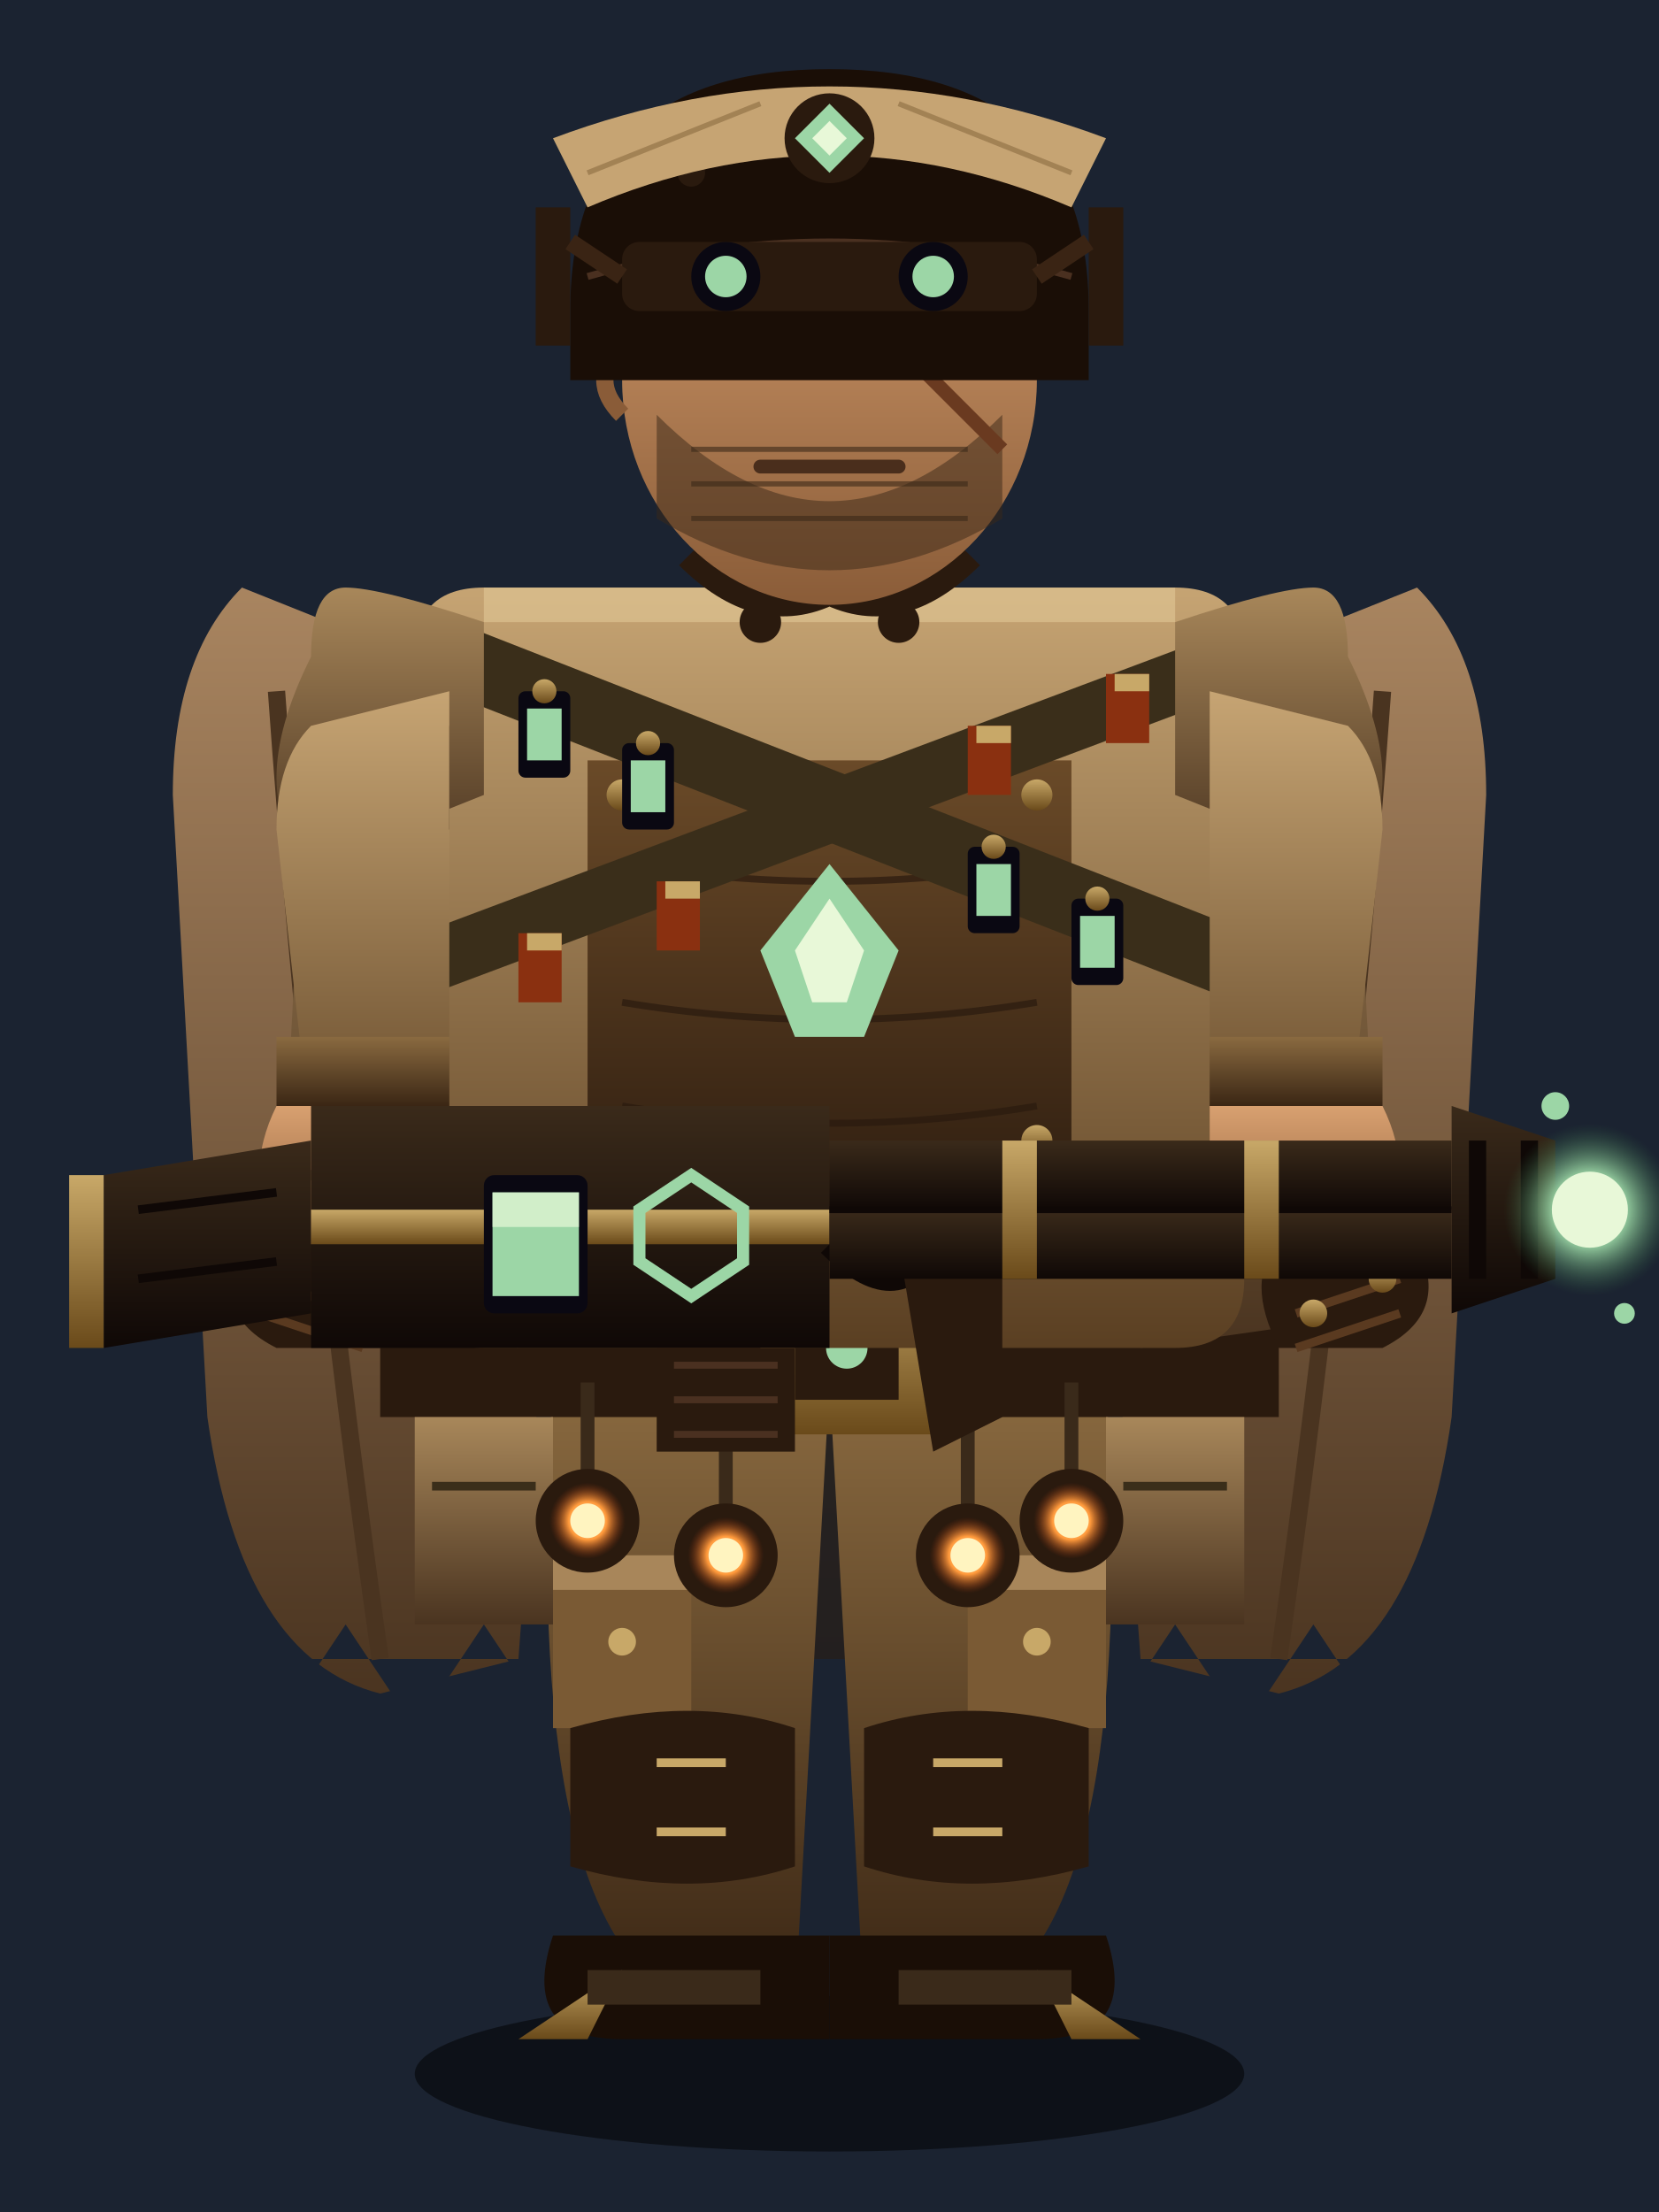
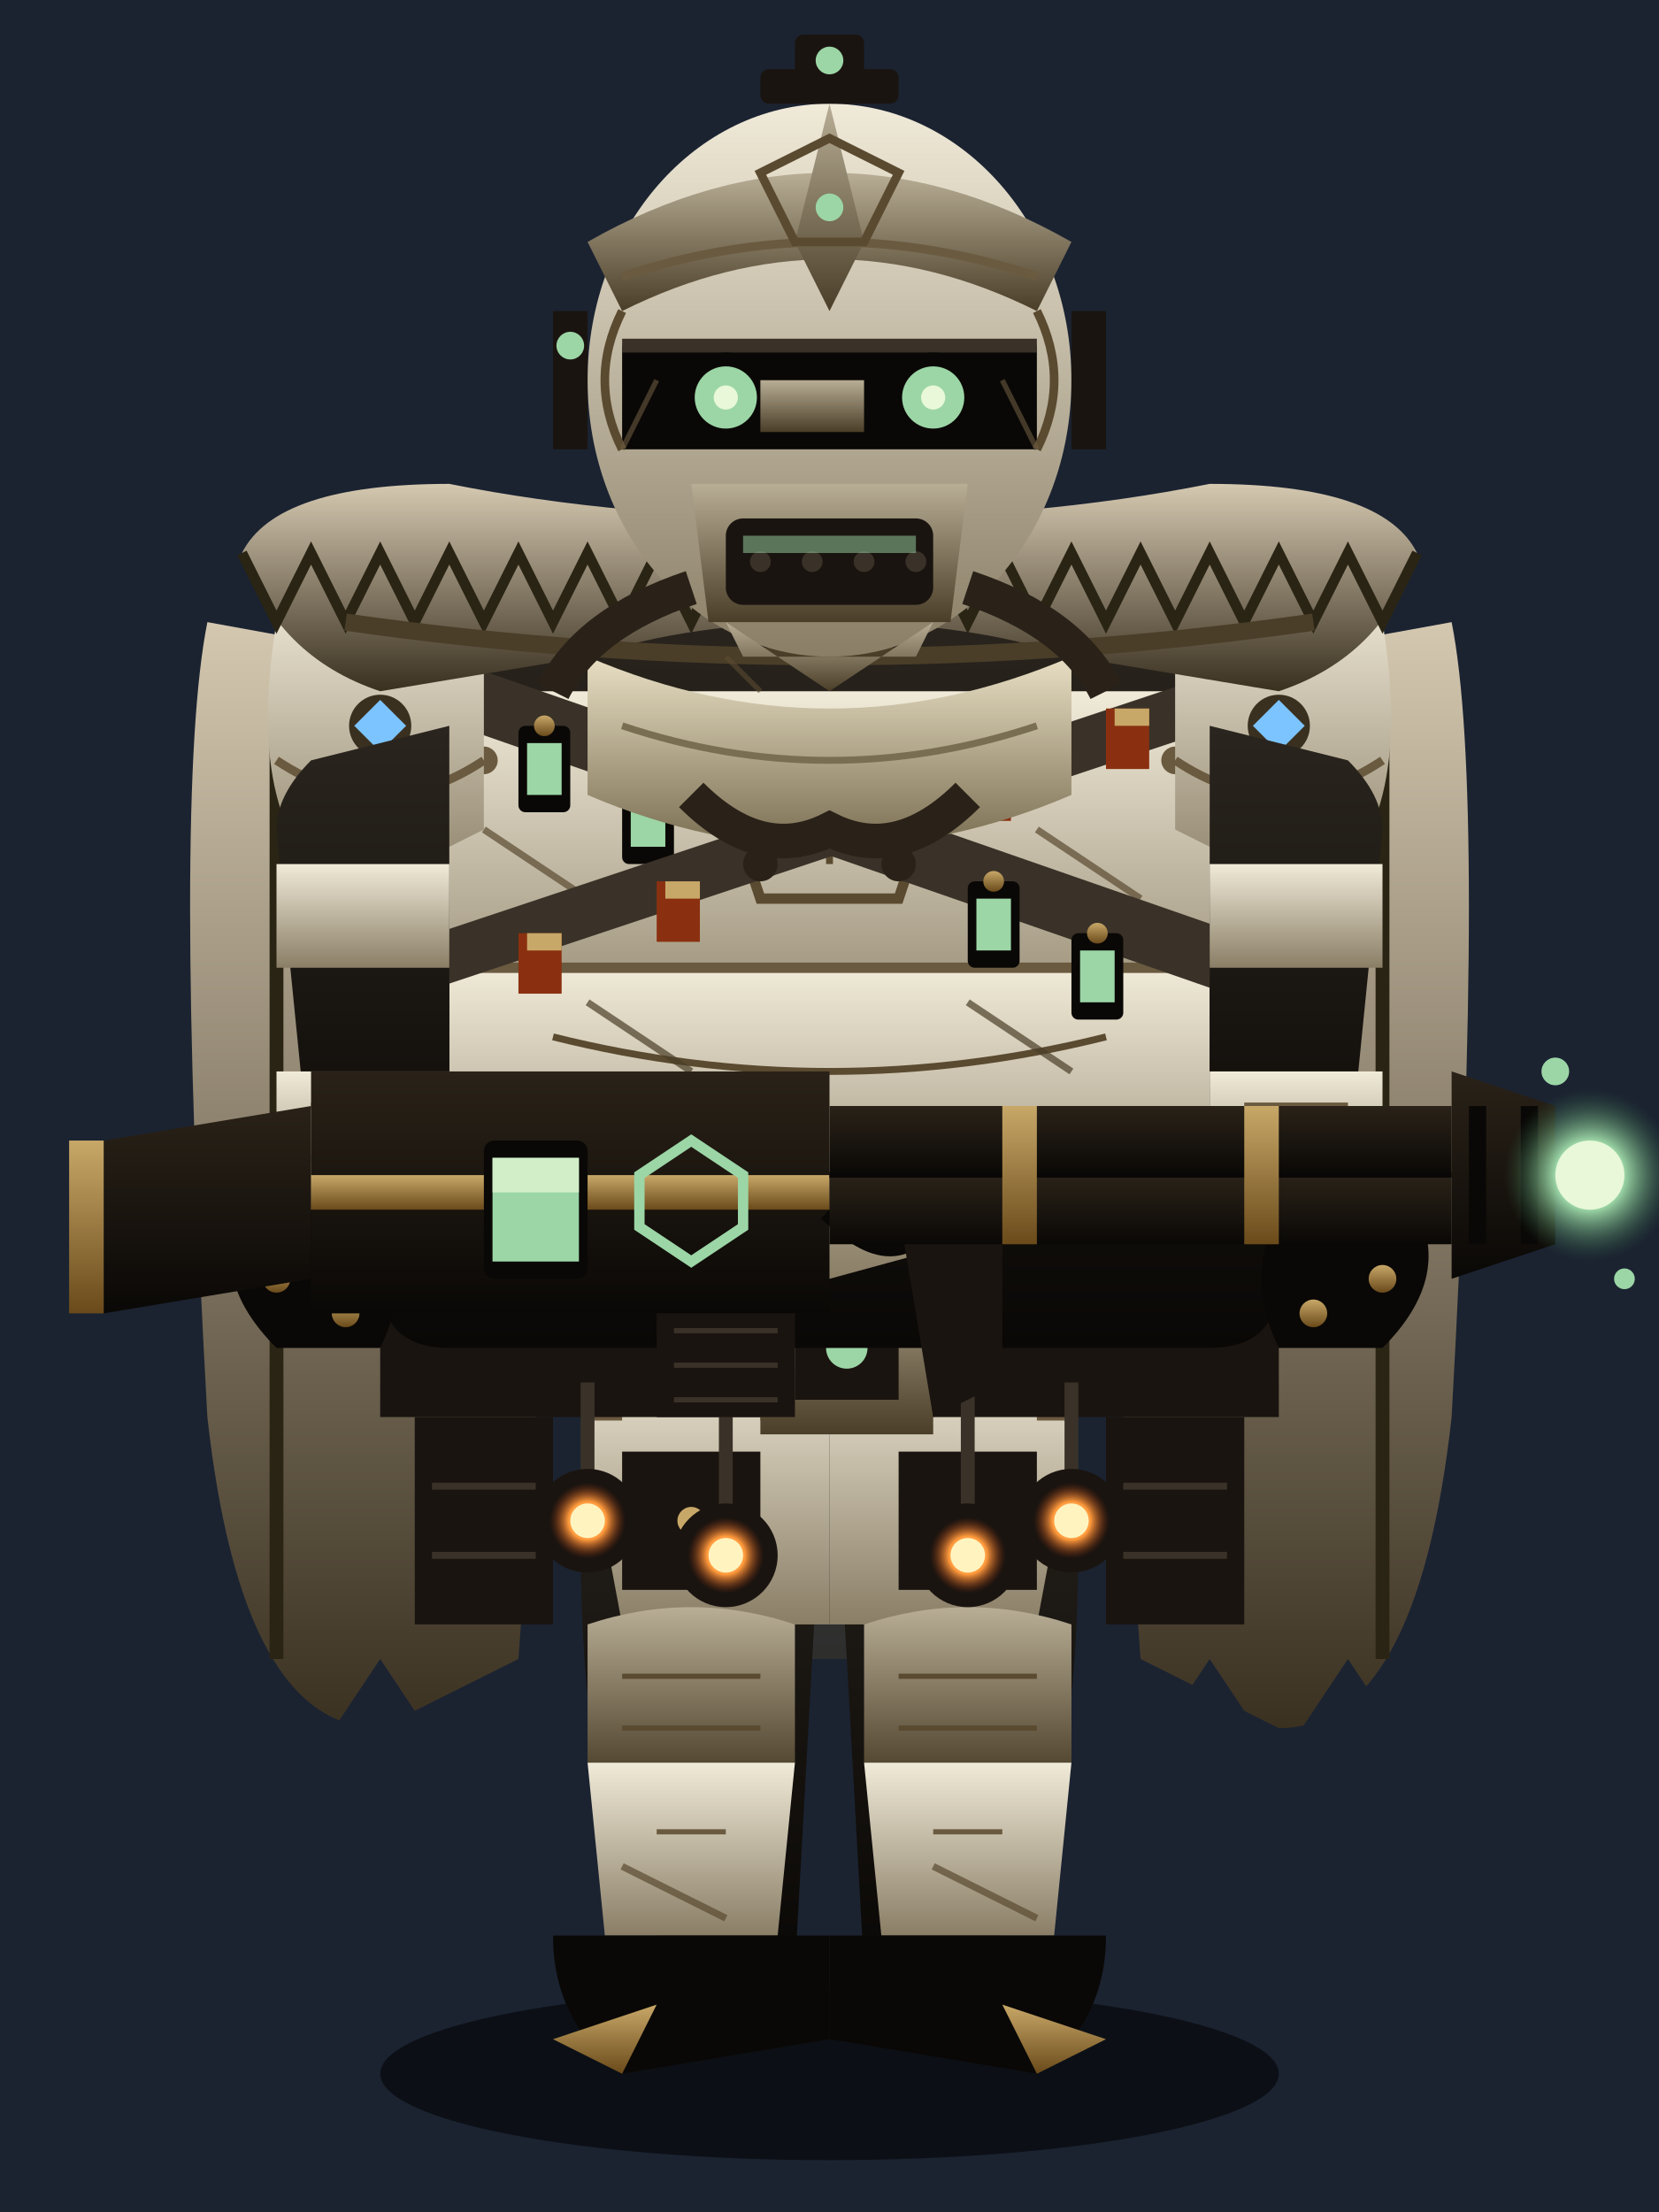
<svg xmlns="http://www.w3.org/2000/svg" viewBox="0 0 96 128">
  <defs>
-     <linearGradient id="s-sand" x1="0" x2="0" y1="0" y2="1">
-       <stop offset="0" stop-color="#c6a473" />
-       <stop offset="1" stop-color="#5a3f22" />
-     </linearGradient>
-     <linearGradient id="s-sand-dark" x1="0" x2="0" y1="0" y2="1">
-       <stop offset="0" stop-color="#8a6a40" />
-       <stop offset="1" stop-color="#3a2614" />
-     </linearGradient>
-     <linearGradient id="s-canvas" x1="0" x2="0" y1="0" y2="1">
-       <stop offset="0" stop-color="#a8875a" />
-       <stop offset="1" stop-color="#4a3420" />
-     </linearGradient>
-     <linearGradient id="s-cloak" x1="0" x2="0" y1="0" y2="1">
-       <stop offset="0" stop-color="#a98560" />
-       <stop offset="1" stop-color="#4a3420" />
-     </linearGradient>
-     <linearGradient id="s-cloak-inner" x1="0" x2="0" y1="0" y2="1">
-       <stop offset="0" stop-color="#4a3420" />
-       <stop offset="1" stop-color="#2a1c10" />
-     </linearGradient>
-     <linearGradient id="s-oakheart" x1="0" x2="0" y1="0" y2="1">
-       <stop offset="0" stop-color="#6a4a28" />
-       <stop offset="1" stop-color="#2a1a0e" />
-     </linearGradient>
-     <linearGradient id="s-skin" x1="0" x2="0" y1="0" y2="1">
-       <stop offset="0" stop-color="#d8a070" />
-       <stop offset="1" stop-color="#8a5c38" />
+     <linearGradient id="s-bone" x1="0" x2="0" y1="0" y2="1">
+       <stop offset="0" stop-color="#f0ead8" />
+       <stop offset="1" stop-color="#8a7e66" />
+     </linearGradient>
+     <linearGradient id="s-bone-dark" x1="0" x2="0" y1="0" y2="1">
+       <stop offset="0" stop-color="#b8ad95" />
+       <stop offset="1" stop-color="#4a3e28" />
+     </linearGradient>
+     <linearGradient id="s-fur" x1="0" x2="0" y1="0" y2="1">
+       <stop offset="0" stop-color="#d4c8b0" />
+       <stop offset="1" stop-color="#3a3020" />
+     </linearGradient>
+     <linearGradient id="s-scarf" x1="0" x2="0" y1="0" y2="1">
+       <stop offset="0" stop-color="#e8dfc4" />
+       <stop offset="1" stop-color="#7a6e52" />
+     </linearGradient>
+     <linearGradient id="s-under" x1="0" x2="0" y1="0" y2="1">
+       <stop offset="0" stop-color="#2a251e" />
+       <stop offset="1" stop-color="#0a0806" />
    </linearGradient>
    <linearGradient id="s-brass" x1="0" x2="0" y1="0" y2="1">
      <stop offset="0" stop-color="#c8a868" />
      <stop offset="1" stop-color="#6a4a1a" />
    </linearGradient>
    <linearGradient id="s-gun" x1="0" x2="0" y1="0" y2="1">
-       <stop offset="0" stop-color="#3a2a1a" />
-       <stop offset="1" stop-color="#0f0806" />
+       <stop offset="0" stop-color="#2a2218" />
+       <stop offset="1" stop-color="#0a0806" />
    </linearGradient>
    <radialGradient id="s-alch" cx=".5" cy=".5" r=".5">
      <stop offset="0" stop-color="#e8f8d8" />
      <stop offset=".4" stop-color="#9cd6a6" />
      <stop offset="1" stop-color="#2a5a3a" stop-opacity="0" />
    </radialGradient>
    <radialGradient id="s-ember" cx=".5" cy=".5" r=".5">
      <stop offset="0" stop-color="#fff4c0" />
      <stop offset=".5" stop-color="#ff9a3c" />
      <stop offset="1" stop-color="#8a3010" stop-opacity="0" />
    </radialGradient>
  </defs>
  <rect width="96" height="128" fill="#1b2331" />
-   <ellipse cx="48" cy="120" rx="24" ry="4.5" fill="#000" opacity=".5" />
-   <path d="M14 34 Q10 38 10 46 L12 82 Q14 96 22 98 L30 96 L34 42 Z" fill="url(#s-cloak)" />
-   <path d="M82 34 Q86 38 86 46 L84 82 Q82 96 74 98 L66 96 L62 42 Z" fill="url(#s-cloak)" />
-   <path d="M34 36 L62 36 L64 96 L32 96 Z" fill="url(#s-cloak-inner)" opacity=".55" />
-   <path d="M12 94 L16 100 L20 94 L24 100 L28 94 L32 100 L32 96 L12 96 Z" fill="#1b2331" />
-   <path d="M64 96 L64 100 L68 94 L72 100 L76 94 L80 100 L84 94 L84 96 Z" fill="#1b2331" />
-   <path d="M16 40 Q18 68 22 96" fill="none" stroke="#4a3420" stroke-width="1" />
-   <path d="M80 40 Q78 68 74 96" fill="none" stroke="#4a3420" stroke-width="1" />
-   <path d="M32 80 Q30 112 40 116 L46 116 L48 80 Z" fill="url(#s-sand-dark)" />
-   <path d="M64 80 Q66 112 56 116 L50 116 L48 80 Z" fill="url(#s-sand-dark)" />
-   <path d="M32 90 L40 90 L40 100 L32 100 Z" fill="#7a5a34" />
-   <path d="M56 90 L64 90 L64 100 L56 100 Z" fill="#7a5a34" />
-   <path d="M32 90 L40 90 L40 92 L32 92 Z" fill="#c6a473" opacity=".6" />
-   <path d="M56 90 L64 90 L64 92 L56 92 Z" fill="#c6a473" opacity=".6" />
-   <circle cx="36" cy="95" r="0.8" fill="#c8a868" />
-   <circle cx="60" cy="95" r="0.8" fill="#c8a868" />
-   <path d="M33 100 Q40 98 46 100 L46 108 Q40 110 33 108 Z" fill="#2a1a0e" />
-   <path d="M63 100 Q56 98 50 100 L50 108 Q56 110 63 108 Z" fill="#2a1a0e" />
-   <path d="M38 102 L42 102 M38 106 L42 106" stroke="#c8a868" stroke-width="0.5" />
-   <path d="M54 102 L58 102 M54 106 L58 106" stroke="#c8a868" stroke-width="0.5" />
-   <path d="M32 112 Q30 118 36 118 L48 118 L48 112 Z" fill="#1a0e06" />
-   <path d="M64 112 Q66 118 60 118 L48 118 L48 112 Z" fill="#1a0e06" />
-   <path d="M30 118 L36 114 L34 118 Z" fill="url(#s-brass)" />
-   <path d="M66 118 L60 114 L62 118 Z" fill="url(#s-brass)" />
-   <path d="M34 114 L44 114 L44 116 L34 116 Z" fill="#3a2a1a" />
-   <path d="M62 114 L52 114 L52 116 L62 116 Z" fill="#3a2a1a" />
-   <path d="M22 74 L74 74 L74 82 L22 82 Z" fill="#2a1a0e" />
-   <rect x="44" y="73" width="10" height="10" fill="url(#s-brass)" />
-   <path d="M46 75 L52 75 L52 81 L46 81 Z" fill="#2a1a0e" />
+   <ellipse cx="48" cy="120" rx="26" ry="5" fill="#000" opacity=".55" />
+   <path d="M12 36 Q10 46 12 82 Q14 100 22 100 L30 96 L34 40 Z" fill="url(#s-fur)" />
+   <path d="M84 36 Q86 46 84 82 Q82 100 74 100 L66 96 L62 40 Z" fill="url(#s-fur)" />
+   <path d="M34 38 L62 38 L62 96 L34 96 Z" fill="url(#s-bone-dark)" opacity=".4" />
+   <path d="M14 94 L18 102 L22 96 L26 102 L30 96 L34 100 L34 104 L14 104 Z" fill="#1b2331" />
+   <path d="M62 96 L66 102 L70 96 L74 102 L78 96 L82 102 L84 96 L84 104 L62 104 Z" fill="#1b2331" />
+   <path d="M16 40 Q16 70 16 96" fill="none" stroke="#2a2414" stroke-width="0.8" />
+   <path d="M80 40 Q80 70 80 96" fill="none" stroke="#2a2414" stroke-width="0.8" />
+   <path d="M34 78 Q32 108 40 114 L46 114 L48 78 Z" fill="url(#s-under)" />
+   <path d="M62 78 Q64 108 56 114 L50 114 L48 78 Z" fill="url(#s-under)" />
+   <path d="M33 78 L48 78 L48 94 L36 94 Z" fill="url(#s-bone)" />
+   <path d="M63 78 L48 78 L48 94 L60 94 Z" fill="url(#s-bone)" />
+   <path d="M36 84 L44 84 L44 92 L36 92 Z" fill="#1a1410" />
+   <path d="M52 84 L60 84 L60 92 L52 92 Z" fill="#1a1410" />
+   <circle cx="40" cy="88" r="0.8" fill="#c8a868" />
+   <circle cx="56" cy="88" r="0.8" fill="#c8a868" />
+   <path d="M34 82 L36 82 M46 82 L44 82" stroke="#6a5a40" stroke-width="0.4" />
+   <path d="M62 82 L60 82 M50 82 L52 82" stroke="#6a5a40" stroke-width="0.4" />
+   <path d="M34 94 Q40 92 46 94 L46 102 Q40 104 34 102 Z" fill="url(#s-bone-dark)" />
+   <path d="M62 94 Q56 92 50 94 L50 102 Q56 104 62 102 Z" fill="url(#s-bone-dark)" />
+   <path d="M36 97 L44 97 M36 100 L44 100" stroke="#5a4a30" stroke-width="0.3" />
+   <path d="M52 97 L60 97 M52 100 L60 100" stroke="#5a4a30" stroke-width="0.3" />
+   <path d="M34 102 L46 102 L45 112 L35 112 Z" fill="url(#s-bone)" />
+   <path d="M62 102 L50 102 L51 112 L61 112 Z" fill="url(#s-bone)" />
+   <path d="M38 106 L42 106" stroke="#6a5a40" stroke-width="0.3" />
+   <path d="M54 106 L58 106" stroke="#6a5a40" stroke-width="0.3" />
+   <path d="M36 108 L42 111" stroke="#5a4a30" stroke-width="0.4" opacity=".7" />
+   <path d="M54 108 L60 111" stroke="#5a4a30" stroke-width="0.4" opacity=".7" />
+   <path d="M32 112 L48 112 L48 118 L36 120 Q32 117 32 112 Z" fill="#0a0806" />
+   <path d="M64 112 L48 112 L48 118 L60 120 Q64 117 64 112 Z" fill="#0a0806" />
+   <path d="M32 118 L38 116 L36 120 Z" fill="url(#s-brass)" />
+   <path d="M64 118 L58 116 L60 120 Z" fill="url(#s-brass)" />
+   <path d="M22 74 L74 74 L74 82 L22 82 Z" fill="#1a1410" />
+   <rect x="44" y="73" width="10" height="10" fill="url(#s-bone-dark)" />
+   <path d="M46 75 L52 75 L52 81 L46 81 Z" fill="#1a1410" />
  <circle cx="49" cy="78" r="1.2" fill="#9cd6a6" />
-   <path d="M24 82 L32 82 L32 94 L24 94 Z" fill="url(#s-canvas)" />
-   <path d="M64 82 L72 82 L72 94 L64 94 Z" fill="url(#s-canvas)" />
-   <path d="M25 86 L31 86" stroke="#3a2e1a" stroke-width="0.5" />
-   <path d="M65 86 L71 86" stroke="#3a2e1a" stroke-width="0.5" />
-   <g>
-     <path d="M34 80 L34 86" stroke="#3a2a1a" stroke-width="0.8" />
-     <circle cx="34" cy="88" r="3" fill="#2a1a0e" />
+   <path d="M24 82 L32 82 L32 94 L24 94 Z" fill="#1a1410" />
+   <path d="M64 82 L72 82 L72 94 L64 94 Z" fill="#1a1410" />
+   <path d="M25 86 L31 86 M25 90 L31 90" stroke="#3a3228" stroke-width="0.4" />
+   <path d="M65 86 L71 86 M65 90 L71 90" stroke="#3a3228" stroke-width="0.4" />
+   <g>
+     <path d="M34 80 L34 86" stroke="#3a3228" stroke-width="0.8" />
+     <circle cx="34" cy="88" r="3" fill="#1a1410" />
    <circle cx="34" cy="88" r="2.2" fill="url(#s-ember)" />
    <circle cx="34" cy="88" r="1" fill="#fff4c0" />
  </g>
  <g>
-     <path d="M42 80 L42 88" stroke="#3a2a1a" stroke-width="0.8" />
-     <circle cx="42" cy="90" r="3" fill="#2a1a0e" />
+     <path d="M42 80 L42 88" stroke="#3a3228" stroke-width="0.8" />
+     <circle cx="42" cy="90" r="3" fill="#1a1410" />
    <circle cx="42" cy="90" r="2.2" fill="url(#s-ember)" />
    <circle cx="42" cy="90" r="1" fill="#fff4c0" />
  </g>
  <g>
-     <path d="M56 80 L56 88" stroke="#3a2a1a" stroke-width="0.8" />
-     <circle cx="56" cy="90" r="3" fill="#2a1a0e" />
+     <path d="M56 80 L56 88" stroke="#3a3228" stroke-width="0.8" />
+     <circle cx="56" cy="90" r="3" fill="#1a1410" />
    <circle cx="56" cy="90" r="2.2" fill="url(#s-ember)" />
    <circle cx="56" cy="90" r="1" fill="#fff4c0" />
  </g>
  <g>
-     <path d="M62 80 L62 86" stroke="#3a2a1a" stroke-width="0.8" />
-     <circle cx="62" cy="88" r="3" fill="#2a1a0e" />
+     <path d="M62 80 L62 86" stroke="#3a3228" stroke-width="0.8" />
+     <circle cx="62" cy="88" r="3" fill="#1a1410" />
    <circle cx="62" cy="88" r="2.2" fill="url(#s-ember)" />
    <circle cx="62" cy="88" r="1" fill="#fff4c0" />
  </g>
-   <path d="M18 38 L30 36 L30 78 L16 76 Z" fill="url(#s-canvas)" />
-   <path d="M78 38 L66 36 L66 78 L80 76 Z" fill="url(#s-canvas)" />
-   <path d="M24 38 Q24 34 28 34 L68 34 Q72 34 72 38 L72 74 Q72 78 68 78 L28 78 Q24 78 24 74 Z" fill="url(#s-sand)" />
-   <path d="M28 34 L68 34 L68 36 L28 36 Z" fill="#e8cf9e" opacity=".5" />
-   <path d="M34 44 L62 44 L62 68 L48 72 L34 68 Z" fill="url(#s-oakheart)" />
-   <path d="M36 50 Q48 52 60 50" fill="none" stroke="#2a1a0e" stroke-width="0.4" opacity=".7" />
-   <path d="M36 58 Q48 60 60 58" fill="none" stroke="#2a1a0e" stroke-width="0.4" opacity=".7" />
-   <path d="M36 64 Q48 66 60 64" fill="none" stroke="#2a1a0e" stroke-width="0.4" opacity=".7" />
-   <path d="M48 50 L52 55 L50 60 L46 60 L44 55 Z" fill="#9cd6a6" />
-   <path d="M48 52 L50 55 L49 58 L47 58 L46 55 Z" fill="#e8f8d8" />
-   <circle cx="36" cy="46" r="0.9" fill="url(#s-brass)" />
-   <circle cx="60" cy="46" r="0.9" fill="url(#s-brass)" />
-   <circle cx="36" cy="66" r="0.9" fill="url(#s-brass)" />
-   <circle cx="60" cy="66" r="0.9" fill="url(#s-brass)" />
-   <path d="M26 38 L72 56" stroke="#3a2e1a" stroke-width="4" />
-   <g>
-     <rect x="30" y="40" width="3" height="5" rx="0.4" fill="#0a0812" />
-     <rect x="30.5" y="41" width="2" height="3" fill="#9cd6a6" />
-     <circle cx="31.5" cy="40" r="0.7" fill="url(#s-brass)" />
-   </g>
-   <g>
-     <rect x="36" y="43" width="3" height="5" rx="0.4" fill="#0a0812" />
-     <rect x="36.5" y="44" width="2" height="3" fill="#9cd6a6" />
-     <circle cx="37.5" cy="43" r="0.7" fill="url(#s-brass)" />
-   </g>
-   <g>
-     <rect x="56" y="49" width="3" height="5" rx="0.4" fill="#0a0812" />
-     <rect x="56.5" y="50" width="2" height="3" fill="#9cd6a6" />
-     <circle cx="57.5" cy="49" r="0.7" fill="url(#s-brass)" />
-   </g>
-   <g>
-     <rect x="62" y="52" width="3" height="5" rx="0.4" fill="#0a0812" />
-     <rect x="62.5" y="53" width="2" height="3" fill="#9cd6a6" />
-     <circle cx="63.5" cy="52" r="0.7" fill="url(#s-brass)" />
-   </g>
-   <path d="M72 38 L24 56" stroke="#3a2e1a" stroke-width="3.5" />
-   <rect x="30" y="54" width="2.5" height="4" fill="#8a3010" />
+   <path d="M22 38 Q22 34 26 34 L70 34 Q74 34 74 38 L74 74 Q74 78 70 78 L26 78 Q22 78 22 74 Z" fill="url(#s-under)" />
+   <path d="M26 40 L70 40 Q72 40 72 42 L72 56 L48 62 L24 56 L24 42 Q24 40 26 40 Z" fill="url(#s-bone)" />
+   <path d="M26 56 L70 56 L70 68 L48 74 L26 68 Z" fill="url(#s-bone)" />
+   <path d="M24 56 L72 56" stroke="#6a5a40" stroke-width="0.6" />
+   <path d="M42 46 L46 42 L48 44 L50 42 L54 46 L52 52 L44 52 Z" fill="none" stroke="#5a4a30" stroke-width="0.6" />
+   <path d="M46 44 L46 50 M48 42 L48 50 M50 44 L50 50" stroke="#5a4a30" stroke-width="0.4" />
+   <circle cx="48" cy="48" r="1.3" fill="#9cd6a6" />
+   <circle cx="48" cy="48" r="0.6" fill="#e8f8d8" />
+   <path d="M32 60 Q48 64 64 60" fill="none" stroke="#5a4a30" stroke-width="0.4" />
+   <path d="M34 66 Q48 70 62 66" fill="none" stroke="#5a4a30" stroke-width="0.4" />
+   <circle cx="28" cy="44" r="0.8" fill="#6a5a40" />
+   <circle cx="68" cy="44" r="0.8" fill="#6a5a40" />
+   <circle cx="28" cy="54" r="0.8" fill="#6a5a40" />
+   <circle cx="68" cy="54" r="0.8" fill="#6a5a40" />
+   <circle cx="30" cy="66" r="0.8" fill="#6a5a40" />
+   <circle cx="66" cy="66" r="0.8" fill="#6a5a40" />
+   <path d="M28 48 L34 52" stroke="#5a4a30" stroke-width="0.4" opacity=".7" />
+   <path d="M60 48 L66 52" stroke="#5a4a30" stroke-width="0.4" opacity=".7" />
+   <path d="M34 58 L40 62" stroke="#4a3e28" stroke-width="0.4" opacity=".7" />
+   <path d="M56 58 L62 62" stroke="#4a3e28" stroke-width="0.4" opacity=".7" />
+   <path d="M36 70 L42 72" stroke="#3a3020" stroke-width="0.4" opacity=".6" />
+   <path d="M26 40 L72 56" stroke="#3a3228" stroke-width="3.5" />
+   <g>
+     <rect x="30" y="42" width="3" height="5" rx="0.4" fill="#0a0806" />
+     <rect x="30.5" y="43" width="2" height="3" fill="#9cd6a6" />
+     <circle cx="31.5" cy="42" r="0.6" fill="url(#s-brass)" />
+   </g>
+   <g>
+     <rect x="36" y="45" width="3" height="5" rx="0.4" fill="#0a0806" />
+     <rect x="36.5" y="46" width="2" height="3" fill="#9cd6a6" />
+     <circle cx="37.5" cy="45" r="0.6" fill="url(#s-brass)" />
+   </g>
+   <g>
+     <rect x="56" y="51" width="3" height="5" rx="0.4" fill="#0a0806" />
+     <rect x="56.5" y="52" width="2" height="3" fill="#9cd6a6" />
+     <circle cx="57.5" cy="51" r="0.6" fill="url(#s-brass)" />
+   </g>
+   <g>
+     <rect x="62" y="54" width="3" height="5" rx="0.4" fill="#0a0806" />
+     <rect x="62.5" y="55" width="2" height="3" fill="#9cd6a6" />
+     <circle cx="63.5" cy="54" r="0.6" fill="url(#s-brass)" />
+   </g>
+   <path d="M72 40 L24 56" stroke="#3a3228" stroke-width="3" />
+   <rect x="30" y="54" width="2.5" height="3.5" fill="#8a3010" />
  <rect x="30.5" y="54" width="2" height="1" fill="#c8a868" />
-   <rect x="38" y="51" width="2.5" height="4" fill="#8a3010" />
+   <rect x="38" y="51" width="2.5" height="3.5" fill="#8a3010" />
  <rect x="38.5" y="51" width="2" height="1" fill="#c8a868" />
-   <rect x="56" y="42" width="2.5" height="4" fill="#8a3010" />
-   <rect x="56.5" y="42" width="2" height="1" fill="#c8a868" />
-   <rect x="64" y="39" width="2.5" height="4" fill="#8a3010" />
-   <rect x="64.5" y="39" width="2" height="1" fill="#c8a868" />
-   <path d="M18 38 Q14 46 18 50 L28 46 L28 36 Q22 34 20 34 Q18 34 18 38 Z" fill="url(#s-canvas)" />
-   <path d="M78 38 Q82 46 78 50 L68 46 L68 36 Q74 34 76 34 Q78 34 78 38 Z" fill="url(#s-canvas)" />
-   <path d="M20 42 L26 42 L26 48 L20 48 Z" fill="#2a1a0e" />
-   <path d="M23 43 L25 45 L23 47 L21 45 Z" fill="#7cc4ff" />
-   <rect x="43" y="28" width="10" height="6" fill="#8a5c38" />
-   <path d="M40 32 Q44 36 48 34 Q52 36 56 32" fill="none" stroke="#2a1a0e" stroke-width="2" />
-   <circle cx="44" cy="36" r="1.2" fill="#2a1a0e" />
-   <circle cx="52" cy="36" r="1.2" fill="#2a1a0e" />
-   <ellipse cx="48" cy="22" rx="12" ry="13" fill="url(#s-skin)" />
-   <path d="M38 24 Q48 34 58 24 L58 30 Q48 36 38 30 Z" fill="#3a2818" opacity=".5" />
-   <path d="M40 26 L56 26 M40 28 L56 28 M40 30 L56 30" stroke="#3a2818" stroke-width="0.3" opacity=".6" />
-   <path d="M52 20 L58 26" stroke="#6a3a20" stroke-width="0.8" />
-   <path d="M44 27 L52 27" stroke="#4a2e1c" stroke-width="0.8" stroke-linecap="round" />
-   <path d="M40 20 Q43 19 46 20" stroke="#1a2230" stroke-width="1.4" stroke-linecap="round" fill="none" />
-   <path d="M50 20 Q53 19 56 20" stroke="#1a2230" stroke-width="1.4" stroke-linecap="round" fill="none" />
-   <circle cx="43" cy="20" r="0.8" fill="#4a3820" />
-   <circle cx="53" cy="20" r="0.8" fill="#4a3820" />
-   <path d="M39 17 L46 16" stroke="#3a2818" stroke-width="1.6" stroke-linecap="round" />
-   <path d="M50 16 L57 17" stroke="#3a2818" stroke-width="1.6" stroke-linecap="round" />
-   <path d="M36 20 Q34 22 36 24" fill="none" stroke="#8a5c38" stroke-width="1" />
-   <path d="M33 18 Q33 4 48 4 Q63 4 63 18 L63 22 L33 22 Z" fill="#1a0e06" />
-   <path d="M33 10 L63 10" stroke="url(#s-oakheart)" stroke-width="3" />
-   <path d="M33 16 L63 16" stroke="url(#s-oakheart)" stroke-width="3" />
-   <path d="M34 10 Q48 6 62 10" fill="none" stroke="#4a3020" stroke-width="0.4" />
-   <path d="M34 16 Q48 12 62 16" fill="none" stroke="#4a3020" stroke-width="0.4" />
-   <circle cx="40" cy="10" r="0.8" fill="#2a1a0e" />
-   <circle cx="56" cy="16" r="0.8" fill="#2a1a0e" />
-   <rect x="31" y="12" width="2" height="8" fill="#2a1a0e" />
-   <rect x="63" y="12" width="2" height="8" fill="#2a1a0e" />
-   <path d="M32 8 Q48 2 64 8 L62 12 Q48 6 34 12 Z" fill="#c6a473" />
-   <path d="M34 10 L44 6 M52 6 L62 10" stroke="#8a6a40" stroke-width="0.3" opacity=".6" />
-   <circle cx="48" cy="8" r="2.6" fill="#2a1a0e" />
-   <path d="M48 6 L50 8 L48 10 L46 8 Z" fill="#9cd6a6" />
-   <path d="M48 7 L49 8 L48 9 L47 8 Z" fill="#e8f8d8" />
-   <rect x="36" y="14" width="24" height="4" rx="1" fill="#2a1a0e" />
-   <circle cx="42" cy="16" r="2" fill="#0a0812" />
-   <circle cx="54" cy="16" r="2" fill="#0a0812" />
-   <circle cx="42" cy="16" r="1.2" fill="#9cd6a6" />
-   <circle cx="54" cy="16" r="1.2" fill="#9cd6a6" />
-   <path d="M36 16 L33 14 M60 16 L63 14" stroke="#3a2414" stroke-width="1" />
-   <path d="M18 42 Q16 44 16 48 L18 66 Q18 70 22 70 L26 68 L26 40 Z" fill="url(#s-sand)" />
-   <path d="M78 42 Q80 44 80 48 L78 66 Q78 70 74 70 L70 68 L70 40 Z" fill="url(#s-sand)" />
-   <path d="M16 60 L26 60 L26 64 L16 64 Z" fill="url(#s-sand-dark)" />
-   <path d="M80 60 L70 60 L70 64 L80 64 Z" fill="url(#s-sand-dark)" />
-   <path d="M16 64 Q14 68 16 72 L22 72 L26 68 L26 64 Z" fill="url(#s-skin)" />
-   <path d="M80 64 Q82 68 80 72 L74 72 L70 68 L70 64 Z" fill="url(#s-skin)" />
-   <path d="M18 68 L22 68" stroke="#3a2818" stroke-width="0.6" />
-   <path d="M14 72 Q12 76 16 78 L22 78 Q24 74 22 72 Z" fill="#2a1a0e" />
-   <path d="M82 72 Q84 76 80 78 L74 78 Q72 74 74 72 Z" fill="#2a1a0e" />
-   <path d="M15 74 L21 76 M15 76 L21 78" stroke="#5a3a20" stroke-width="0.5" />
-   <path d="M81 74 L75 76 M81 76 L75 78" stroke="#5a3a20" stroke-width="0.5" />
+   <rect x="56" y="44" width="2.5" height="3.5" fill="#8a3010" />
+   <rect x="56.5" y="44" width="2" height="1" fill="#c8a868" />
+   <rect x="64" y="41" width="2.5" height="3.5" fill="#8a3010" />
+   <rect x="64.5" y="41" width="2" height="1" fill="#c8a868" />
+   <path d="M16 36 Q14 48 20 52 L28 48 L28 38 Q22 34 18 34 Q16 34 16 36 Z" fill="url(#s-bone)" />
+   <path d="M80 36 Q82 48 76 52 L68 48 L68 38 Q74 34 78 34 Q80 34 80 36 Z" fill="url(#s-bone)" />
+   <path d="M16 44 Q22 48 28 44" fill="none" stroke="#6a5a40" stroke-width="0.5" />
+   <path d="M80 44 Q74 48 68 44" fill="none" stroke="#6a5a40" stroke-width="0.5" />
+   <circle cx="22" cy="42" r="1.8" fill="#3a3020" />
+   <path d="M22 40.5 L23.5 42 L22 43.5 L20.5 42 Z" fill="#7cc4ff" />
+   <circle cx="74" cy="42" r="1.8" fill="#3a3020" />
+   <path d="M74 40.5 L75.5 42 L74 43.5 L72.5 42 Z" fill="#7cc4ff" />
+   <path d="M14 32 Q16 38 22 40 L34 38 Q40 36 48 36 Q56 36 62 38 L74 40 Q80 38 82 32            Q80 28 70 28 Q60 30 48 30 Q36 30 26 28 Q16 28 14 32 Z" fill="url(#s-fur)" />
+   <path d="M14 32 L16 36 L18 32 L20 36 L22 32 L24 36 L26 32 L28 36 L30 32 L32 36 L34 32            L36 36 L38 32 L40 36 L42 32 L44 36 L46 32 L48 36 L50 32 L52 36 L54 32 L56 36            L58 32 L60 36 L62 32 L64 36 L66 32 L68 36 L70 32 L72 36 L74 32 L76 36 L78 32 L80 36 L82 32" fill="none" stroke="#2a2414" stroke-width="0.6" />
+   <path d="M20 36 Q48 40 76 36" fill="none" stroke="#4a3e28" stroke-width="1" />
+   <path d="M34 38 Q48 44 62 38 L62 46 Q48 52 34 46 Z" fill="url(#s-scarf)" />
+   <path d="M36 42 Q48 46 60 42" fill="none" stroke="#7a6e52" stroke-width="0.4" />
+   <path d="M40 46 Q44 50 48 48 Q52 50 56 46" fill="none" stroke="#2a2218" stroke-width="2" />
+   <circle cx="44" cy="50" r="1" fill="#2a2218" />
+   <circle cx="52" cy="50" r="1" fill="#2a2218" />
+   <ellipse cx="48" cy="22" rx="14" ry="16" fill="url(#s-bone)" />
+   <path d="M34 14 Q48 6 62 14 L60 18 Q48 12 36 18 Z" fill="url(#s-bone-dark)" />
+   <path d="M36 16 Q48 12 60 16" fill="none" stroke="#6a5a40" stroke-width="0.5" />
+   <path d="M48 6 L50 14 L48 18 L46 14 Z" fill="url(#s-bone-dark)" />
+   <rect x="32" y="18" width="2" height="8" fill="#1a1410" />
+   <rect x="62" y="18" width="2" height="8" fill="#1a1410" />
+   <circle cx="33" cy="20" r="0.8" fill="#9cd6a6" />
+   <path d="M36 20 L60 20 L60 26 L36 26 Z" fill="#0a0806" />
+   <path d="M36 20 L60 20" stroke="#3a3228" stroke-width="0.8" />
+   <circle cx="42" cy="23" r="2.6" fill="#0a0806" />
+   <circle cx="42" cy="23" r="1.8" fill="#9cd6a6" />
+   <circle cx="42" cy="23" r="0.7" fill="#e8f8d8" />
+   <circle cx="54" cy="23" r="2.6" fill="#0a0806" />
+   <circle cx="54" cy="23" r="1.8" fill="#9cd6a6" />
+   <circle cx="54" cy="23" r="0.7" fill="#e8f8d8" />
+   <rect x="44" y="22" width="6" height="3" fill="url(#s-bone-dark)" />
+   <path d="M36 18 Q34 22 36 26" fill="none" stroke="#5a4a30" stroke-width="0.5" />
+   <path d="M60 18 Q62 22 60 26" fill="none" stroke="#5a4a30" stroke-width="0.5" />
+   <path d="M40 28 L56 28 L55 36 L41 36 Z" fill="url(#s-bone-dark)" />
+   <rect x="42" y="30" width="12" height="5" rx="1" fill="#1a1410" />
+   <circle cx="44" cy="32.5" r="0.6" fill="#3a3228" />
+   <circle cx="47" cy="32.5" r="0.6" fill="#3a3228" />
+   <circle cx="50" cy="32.5" r="0.6" fill="#3a3228" />
+   <circle cx="53" cy="32.5" r="0.6" fill="#3a3228" />
+   <rect x="43" y="31" width="10" height="1" fill="#9cd6a6" opacity=".5" />
+   <path d="M40 34 Q34 36 32 40" fill="none" stroke="#2a2218" stroke-width="2" />
+   <path d="M56 34 Q62 36 64 40" fill="none" stroke="#2a2218" stroke-width="2" />
+   <path d="M42 36 L48 40 L54 36 L53 38 L43 38 Z" fill="url(#s-bone-dark)" />
+   <path d="M44 10 L48 8 L52 10 L50 14 L46 14 Z" fill="none" stroke="#5a4a30" stroke-width="0.5" />
+   <circle cx="48" cy="12" r="0.8" fill="#9cd6a6" />
+   <rect x="44" y="4" width="8" height="2" rx="0.5" fill="#1a1410" />
+   <rect x="46" y="2" width="4" height="3" rx="0.5" fill="#1a1410" />
+   <circle cx="48" cy="3.5" r="0.8" fill="#9cd6a6" />
+   <path d="M38 22 L36 26" stroke="#6a5a40" stroke-width="0.3" opacity=".6" />
+   <path d="M58 22 L60 26" stroke="#6a5a40" stroke-width="0.3" opacity=".6" />
+   <path d="M42 38 L44 40" stroke="#5a4a30" stroke-width="0.3" opacity=".6" />
+   <path d="M18 44 Q16 46 16 48 L18 68 Q18 72 22 72 L26 70 L26 42 Z" fill="url(#s-under)" />
+   <path d="M78 44 Q80 46 80 48 L78 68 Q78 72 74 72 L70 70 L70 42 Z" fill="url(#s-under)" />
+   <path d="M16 50 L26 50 L26 56 L16 56 Z" fill="url(#s-bone)" />
+   <path d="M80 50 L70 50 L70 56 L80 56 Z" fill="url(#s-bone)" />
+   <path d="M16 62 L26 62 L26 70 L16 70 Z" fill="url(#s-bone)" />
+   <path d="M80 62 L70 62 L70 70 L80 70 Z" fill="url(#s-bone)" />
+   <path d="M18 64 L24 64 M18 67 L24 67" stroke="#6a5a40" stroke-width="0.4" />
+   <path d="M72 64 L78 64 M72 67 L78 67" stroke="#6a5a40" stroke-width="0.4" />
+   <path d="M14 70 Q12 74 16 78 L22 78 Q24 74 22 70 Z" fill="#0a0806" />
+   <path d="M82 70 Q84 74 80 78 L74 78 Q72 74 74 70 Z" fill="#0a0806" />
  <circle cx="16" cy="74" r="0.8" fill="url(#s-brass)" />
  <circle cx="20" cy="76" r="0.8" fill="url(#s-brass)" />
  <circle cx="80" cy="74" r="0.8" fill="url(#s-brass)" />
  <circle cx="76" cy="76" r="0.8" fill="url(#s-brass)" />
-   <path d="M6 68 L18 66 L18 76 L6 78 Z" fill="url(#s-gun)" />
-   <path d="M8 70 L16 69 M8 74 L16 73" stroke="#0f0806" stroke-width="0.5" />
-   <rect x="4" y="68" width="2" height="10" fill="url(#s-brass)" />
-   <path d="M18 64 L48 64 L48 78 L18 78 Z" fill="url(#s-gun)" />
-   <rect x="18" y="70" width="30" height="2" fill="url(#s-brass)" />
-   <rect x="28" y="68" width="6" height="8" rx="0.6" fill="#0a0812" />
-   <rect x="28.5" y="69" width="5" height="6" fill="#9cd6a6" />
-   <rect x="28.5" y="69" width="5" height="2" fill="#e8f8d8" opacity=".7" />
-   <path d="M40 68 L43 70 L43 73 L40 75 L37 73 L37 70 Z" fill="none" stroke="#9cd6a6" stroke-width="0.7" />
-   <path d="M38 78 L46 78 L46 84 L38 84 Z" fill="#2a1a0e" />
-   <path d="M39 79 L45 79 M39 81 L45 81 M39 83 L45 83" stroke="#4a3020" stroke-width="0.4" />
-   <path d="M48 72 Q52 76 54 72" fill="none" stroke="#0f0806" stroke-width="1.4" />
-   <path d="M52 72 L58 72 L58 82 L54 84 Z" fill="#2a1a0e" />
-   <rect x="48" y="66" width="36" height="4" fill="url(#s-gun)" />
-   <rect x="48" y="70" width="36" height="4" fill="url(#s-gun)" />
-   <path d="M48 70 L84 70" stroke="#0f0806" stroke-width="0.4" />
-   <rect x="58" y="66" width="2" height="8" fill="url(#s-brass)" />
-   <rect x="72" y="66" width="2" height="8" fill="url(#s-brass)" />
-   <path d="M84 64 L90 66 L90 74 L84 76 Z" fill="url(#s-gun)" />
-   <rect x="85" y="66" width="1" height="8" fill="#0f0806" />
-   <rect x="88" y="66" width="1" height="8" fill="#0f0806" />
-   <circle cx="92" cy="70" r="5" fill="url(#s-alch)" />
-   <circle cx="92" cy="70" r="2.2" fill="#e8f8d8" />
-   <circle cx="90" cy="64" r="0.8" fill="#9cd6a6" />
-   <circle cx="94" cy="76" r="0.6" fill="#9cd6a6" />
+   <path d="M6 66 L18 64 L18 74 L6 76 Z" fill="url(#s-gun)" />
+   <rect x="4" y="66" width="2" height="10" fill="url(#s-brass)" />
+   <path d="M18 62 L48 62 L48 76 L18 76 Z" fill="url(#s-gun)" />
+   <rect x="18" y="68" width="30" height="2" fill="url(#s-brass)" />
+   <rect x="28" y="66" width="6" height="8" rx="0.6" fill="#0a0806" />
+   <rect x="28.5" y="67" width="5" height="6" fill="#9cd6a6" />
+   <rect x="28.5" y="67" width="5" height="2" fill="#e8f8d8" opacity=".7" />
+   <path d="M40 66 L43 68 L43 71 L40 73 L37 71 L37 68 Z" fill="none" stroke="#9cd6a6" stroke-width="0.6" />
+   <path d="M38 76 L46 76 L46 82 L38 82 Z" fill="#1a1410" />
+   <path d="M39 77 L45 77 M39 79 L45 79 M39 81 L45 81" stroke="#3a3228" stroke-width="0.3" />
+   <path d="M48 70 Q52 74 54 70" fill="none" stroke="#0a0806" stroke-width="1.4" />
+   <path d="M52 70 L58 70 L58 80 L54 82 Z" fill="#1a1410" />
+   <rect x="48" y="64" width="36" height="4" fill="url(#s-gun)" />
+   <rect x="48" y="68" width="36" height="4" fill="url(#s-gun)" />
+   <path d="M48 68 L84 68" stroke="#0a0806" stroke-width="0.3" />
+   <rect x="58" y="64" width="2" height="8" fill="url(#s-brass)" />
+   <rect x="72" y="64" width="2" height="8" fill="url(#s-brass)" />
+   <path d="M84 62 L90 64 L90 72 L84 74 Z" fill="url(#s-gun)" />
+   <rect x="85" y="64" width="1" height="8" fill="#0a0806" />
+   <rect x="88" y="64" width="1" height="8" fill="#0a0806" />
+   <circle cx="92" cy="68" r="5" fill="url(#s-alch)" />
+   <circle cx="92" cy="68" r="2" fill="#e8f8d8" />
+   <circle cx="90" cy="62" r="0.8" fill="#9cd6a6" />
+   <circle cx="94" cy="74" r="0.6" fill="#9cd6a6" />
</svg>
